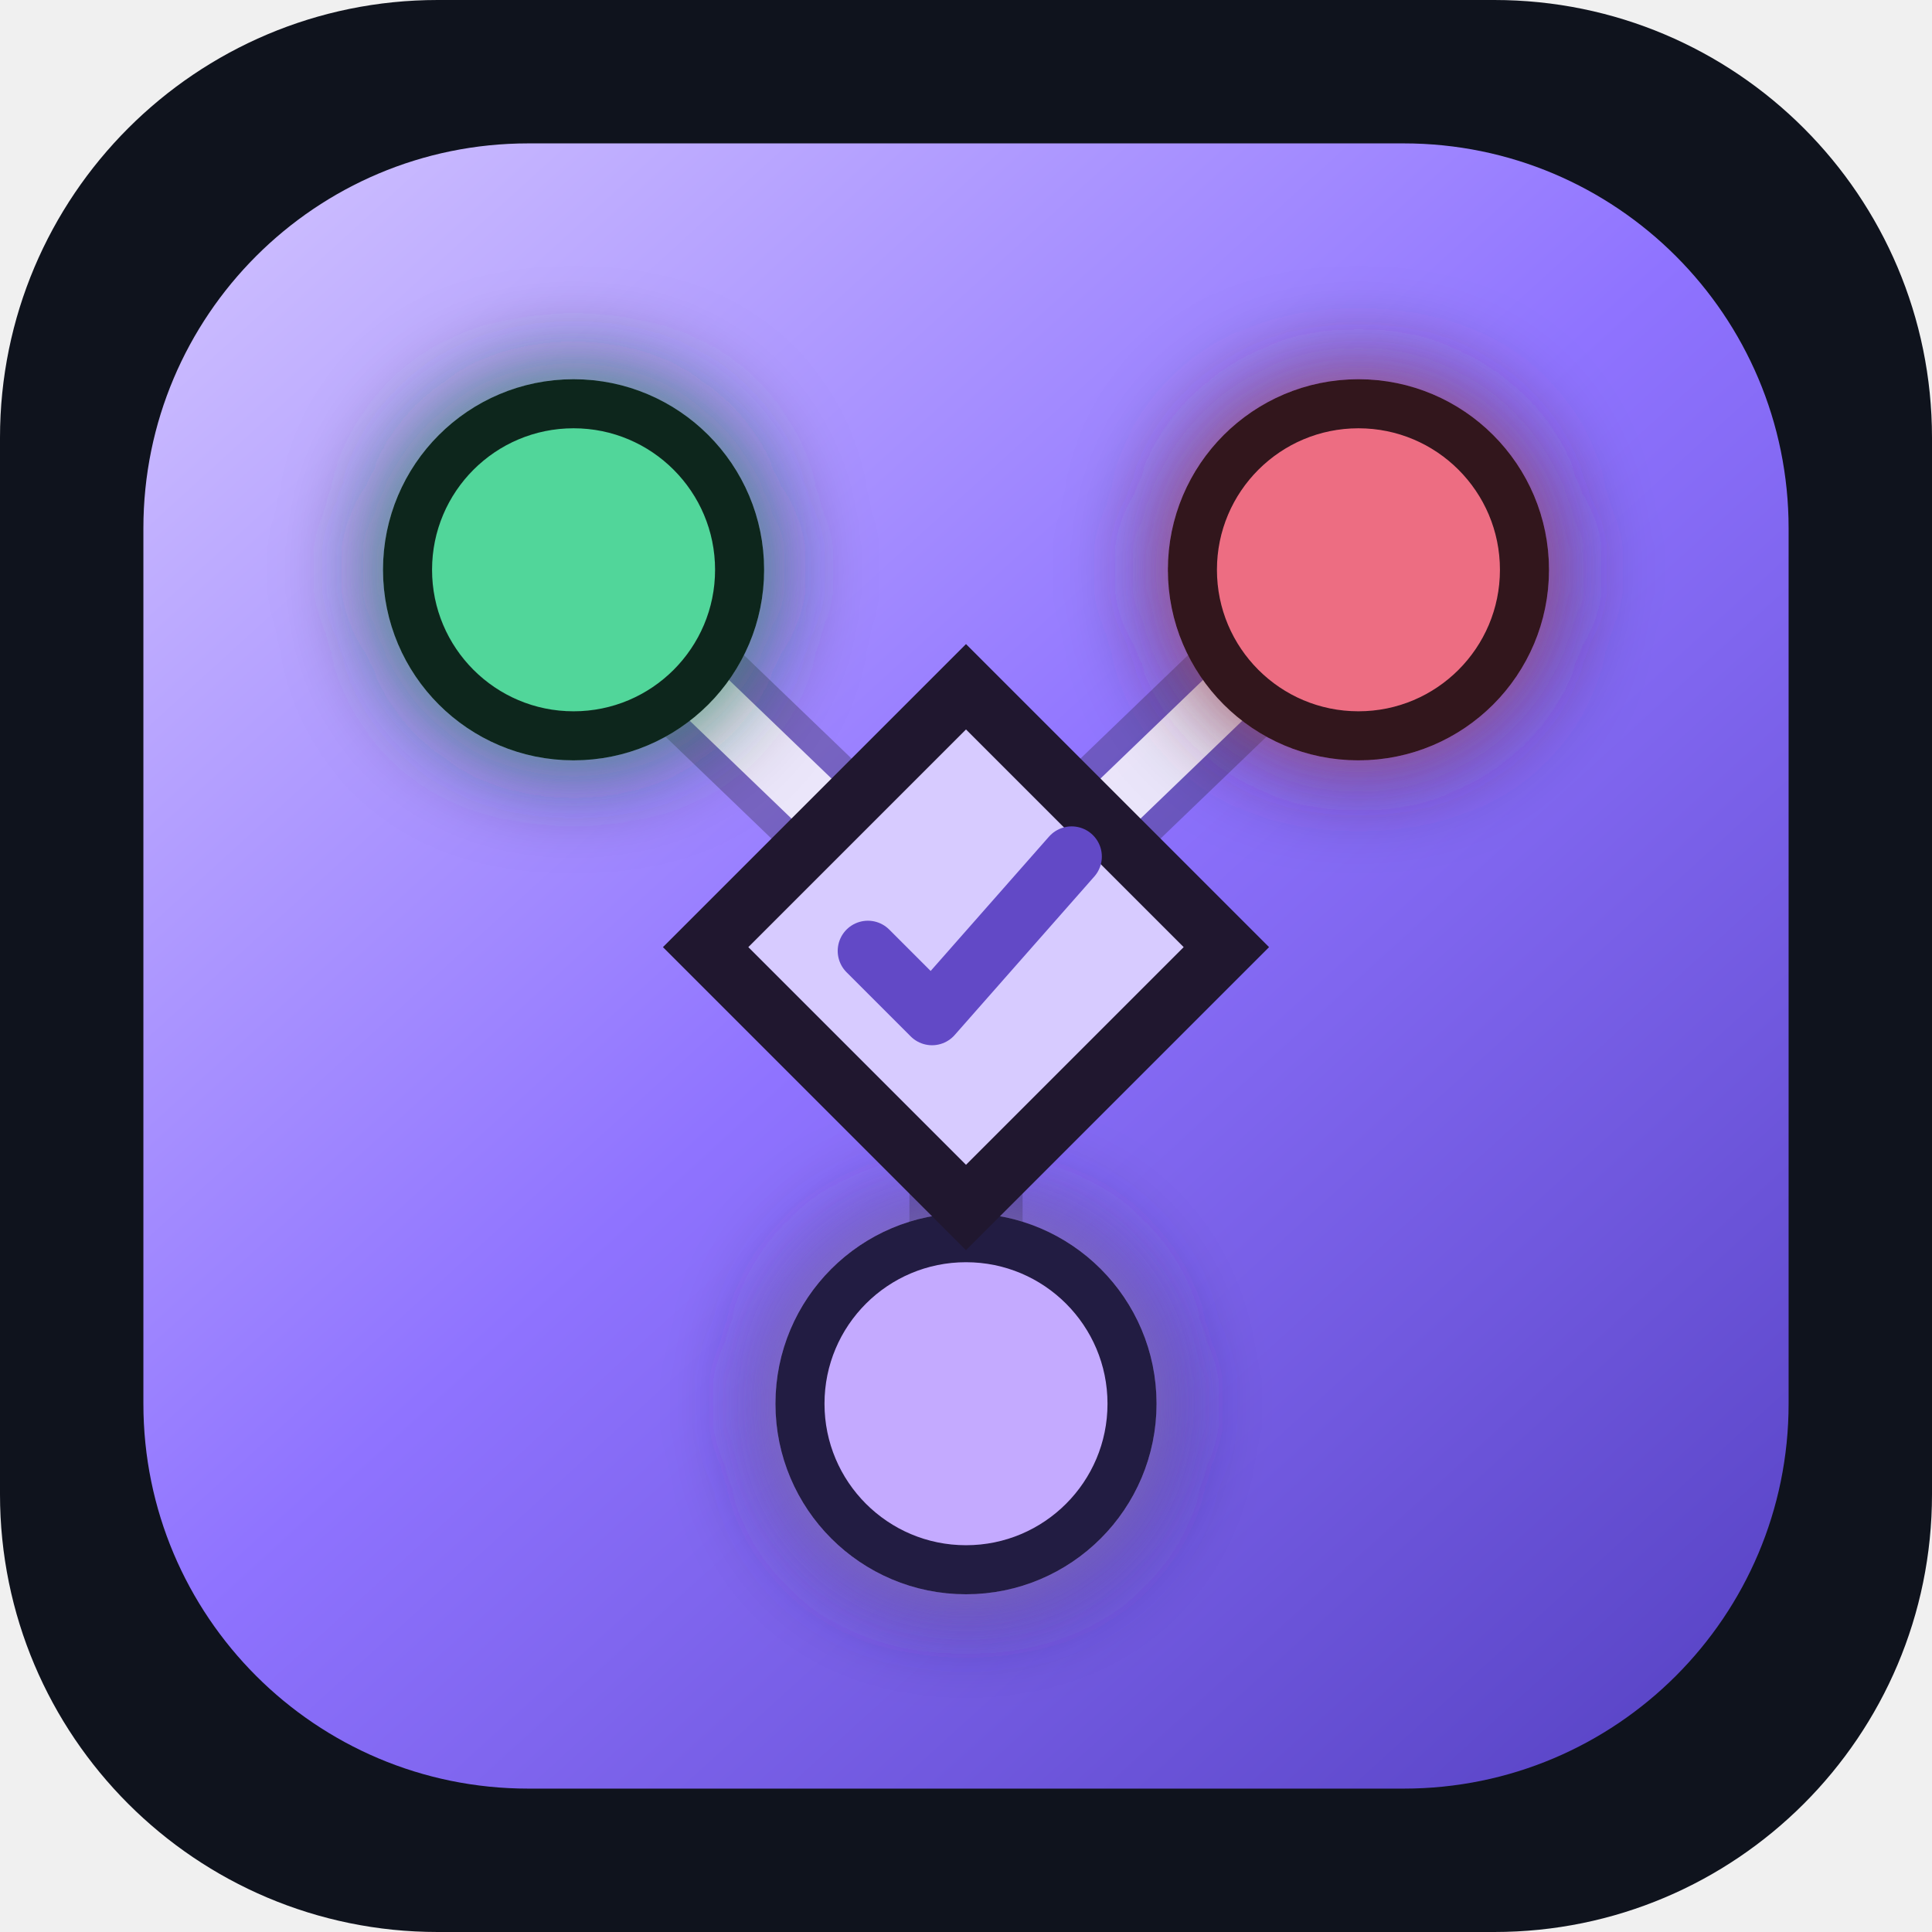
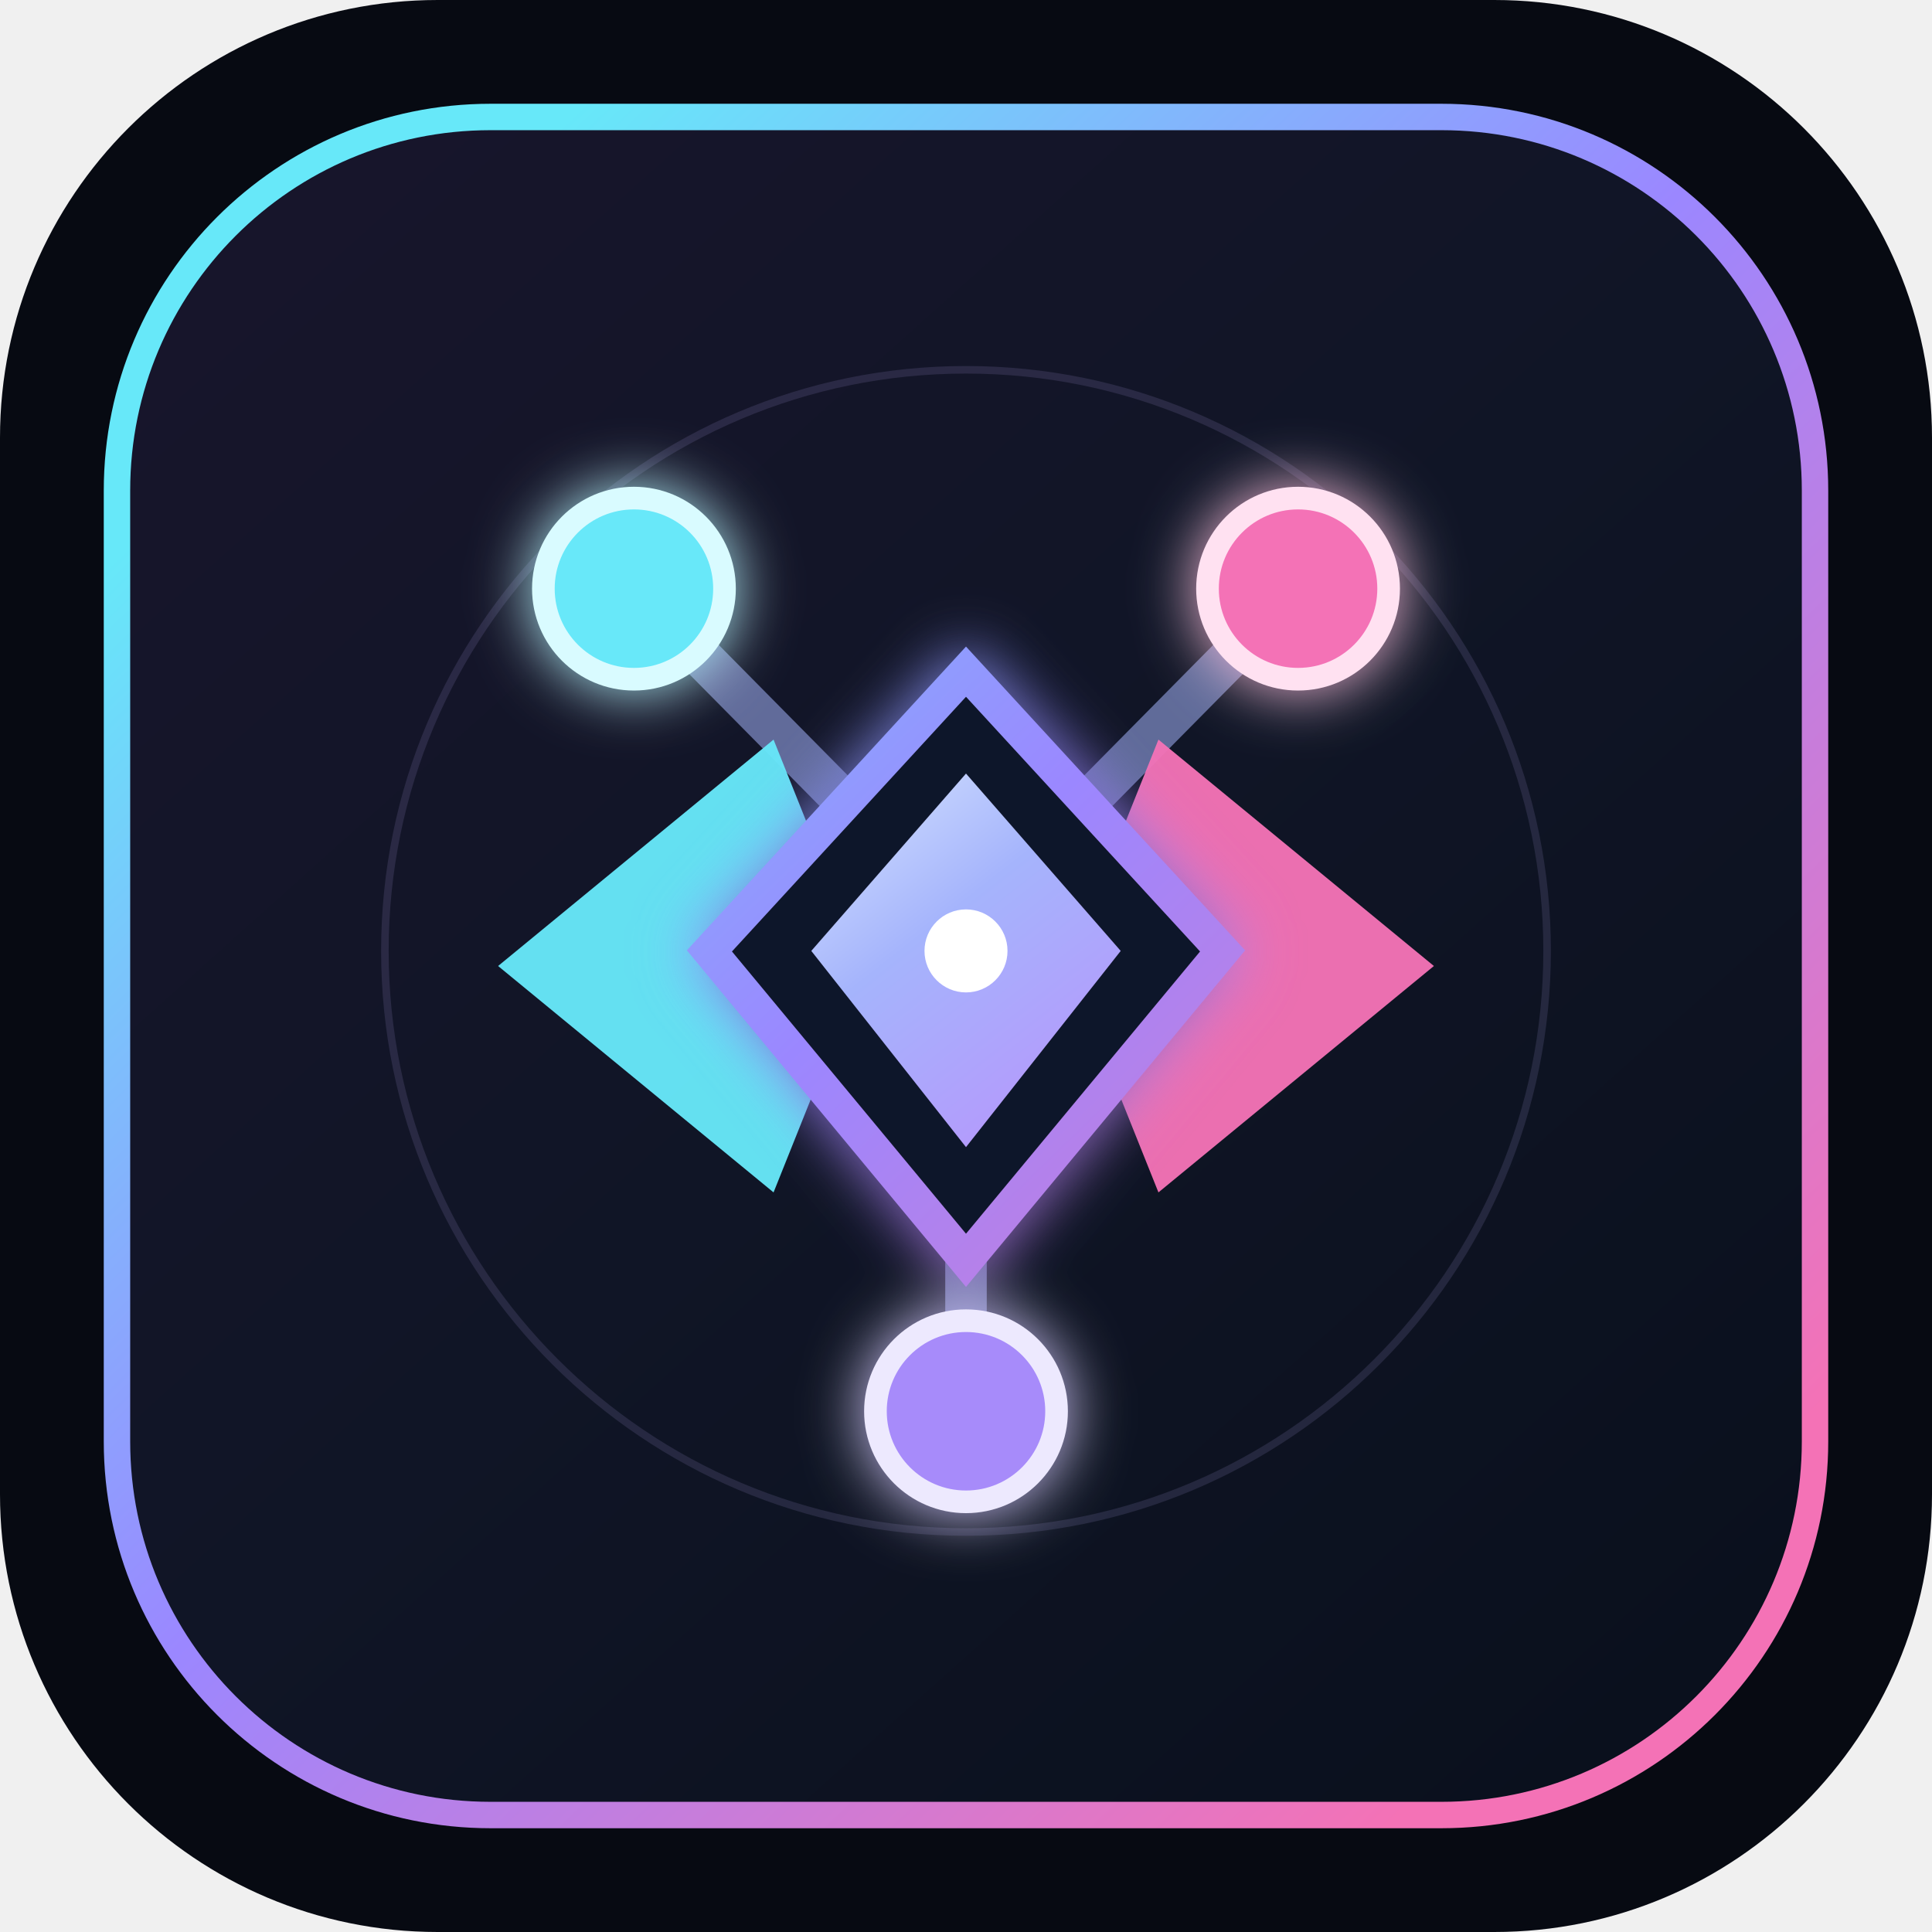
<svg xmlns="http://www.w3.org/2000/svg" viewBox="0 0 512 512" role="img" aria-label="WoW PvP Talent Lab">
  <defs>
-     <linearGradient id="bg" x1="72" y1="54" x2="438" y2="456" gradientUnits="userSpaceOnUse">
-       <stop stop-color="#cbbcff" />
-       <stop offset=".48" stop-color="#8f73ff" />
-       <stop offset="1" stop-color="#5b46c8" />
+     <linearGradient id="panel" x1="76" y1="54" x2="438" y2="458" gradientUnits="userSpaceOnUse">
+       <stop stop-color="#17152b" />
+       <stop offset=".5" stop-color="#101526" />
+       <stop offset="1" stop-color="#0a101d" />
    </linearGradient>
-     <radialGradient id="core" cx="0" cy="0" r="1" gradientTransform="translate(256 248) rotate(90) scale(90)">
-       <stop stop-color="#ffffff" />
-       <stop offset="1" stop-color="#d7cbff" />
+     <linearGradient id="rim" x1="92" y1="88" x2="424" y2="430" gradientUnits="userSpaceOnUse">
+       <stop stop-color="#67e8f9" />
+       <stop offset=".46" stop-color="#9b87ff" />
+       <stop offset="1" stop-color="#f472b6" />
+     </linearGradient>
+     <linearGradient id="core" x1="203" y1="184" x2="314" y2="326" gradientUnits="userSpaceOnUse">
+       <stop stop-color="#eefcff" />
+       <stop offset=".42" stop-color="#a5b4fc" />
+       <stop offset="1" stop-color="#c084fc" />
+     </linearGradient>
+     <radialGradient id="halo" cx="0" cy="0" r="1" gradientTransform="translate(256 252) rotate(90) scale(151)">
+       <stop stop-color="#8b5cf6" stop-opacity=".35" />
+       <stop offset="1" stop-color="#8b5cf6" stop-opacity="0" />
    </radialGradient>
-     <filter id="glow" x="-80%" y="-80%" width="260%" height="260%">
-       <feGaussianBlur stdDeviation="13" result="b" />
+     <filter id="glow" x="-70%" y="-70%" width="240%" height="240%">
+       <feGaussianBlur stdDeviation="8" result="blur" />
      <feMerge>
-         <feMergeNode in="b" />
+         <feMergeNode in="blur" />
        <feMergeNode in="SourceGraphic" />
      </feMerge>
    </filter>
  </defs>
-   <rect width="512" height="512" rx="116" fill="#0f131d" />
-   <rect x="38" y="38" width="436" height="436" rx="102" fill="url(#bg)" />
-   <g fill="none" stroke="#171321" stroke-width="30" stroke-linecap="round" stroke-linejoin="round" opacity=".28">
-     <path d="M256 251 152 151M256 251 360 151M256 251 256 372" />
+   <rect width="512" height="512" rx="116" fill="#070a12" />
+   <rect x="31" y="31" width="450" height="450" rx="99" fill="url(#panel)" stroke="url(#rim)" stroke-width="7" />
+   <circle cx="256" cy="252" r="151" fill="url(#halo)" />
+   <circle cx="256" cy="252" r="154" fill="none" stroke="#c4b5fd" stroke-opacity=".13" stroke-width="2" />
+   <g fill="none" stroke="#a5b4fc" stroke-width="11" stroke-linecap="round" opacity=".54">
+     <path d="M256 245 168 156" />
+     <path d="M256 245 344 156" />
+     <path d="M256 262 256 374" />
  </g>
-   <g fill="none" stroke="#f5f1ff" stroke-width="15" stroke-linecap="round" stroke-linejoin="round" opacity=".92">
-     <path d="M256 251 152 151M256 251 360 151M256 251 256 372" />
+   <path d="M205 196 132 256l73 60 14-35-31-25 31-25Z" fill="#67e8f9" opacity=".96" />
+   <path d="m307 196 73 60-73 60-14-35 31-25-31-25Z" fill="#f472b6" opacity=".96" />
+   <g filter="url(#glow)">
+     <path d="m256 178 68 74-68 82-68-82Z" fill="#11162a" stroke="url(#rim)" stroke-width="9" />
+     <path d="m256 205 41 47-41 52-41-52Z" fill="url(#core)" />
+     <circle cx="168" cy="156" r="24" fill="#67e8f9" stroke="#d9fbff" stroke-width="6" />
+     <circle cx="344" cy="156" r="24" fill="#f472b6" stroke="#ffe1f1" stroke-width="6" />
+     <circle cx="256" cy="374" r="24" fill="#a78bfa" stroke="#ede9fe" stroke-width="6" />
  </g>
-   <circle cx="152" cy="151" r="44" fill="#51d69a" stroke="#10261e" stroke-width="13" filter="url(#glow)" />
-   <circle cx="360" cy="151" r="44" fill="#ed6d82" stroke="#30151d" stroke-width="13" filter="url(#glow)" />
-   <circle cx="256" cy="372" r="44" fill="#c4aaff" stroke="#241a42" stroke-width="13" filter="url(#glow)" />
-   <path d="M256 182 325 251 256 320 187 251Z" fill="url(#core)" stroke="#20172f" stroke-width="16" />
-   <path d="m230 252 17 17 37-42" fill="none" stroke="#6249c6" stroke-width="16" stroke-linecap="round" stroke-linejoin="round" />
+   <circle cx="256" cy="252" r="11" fill="#ffffff" />
</svg>
